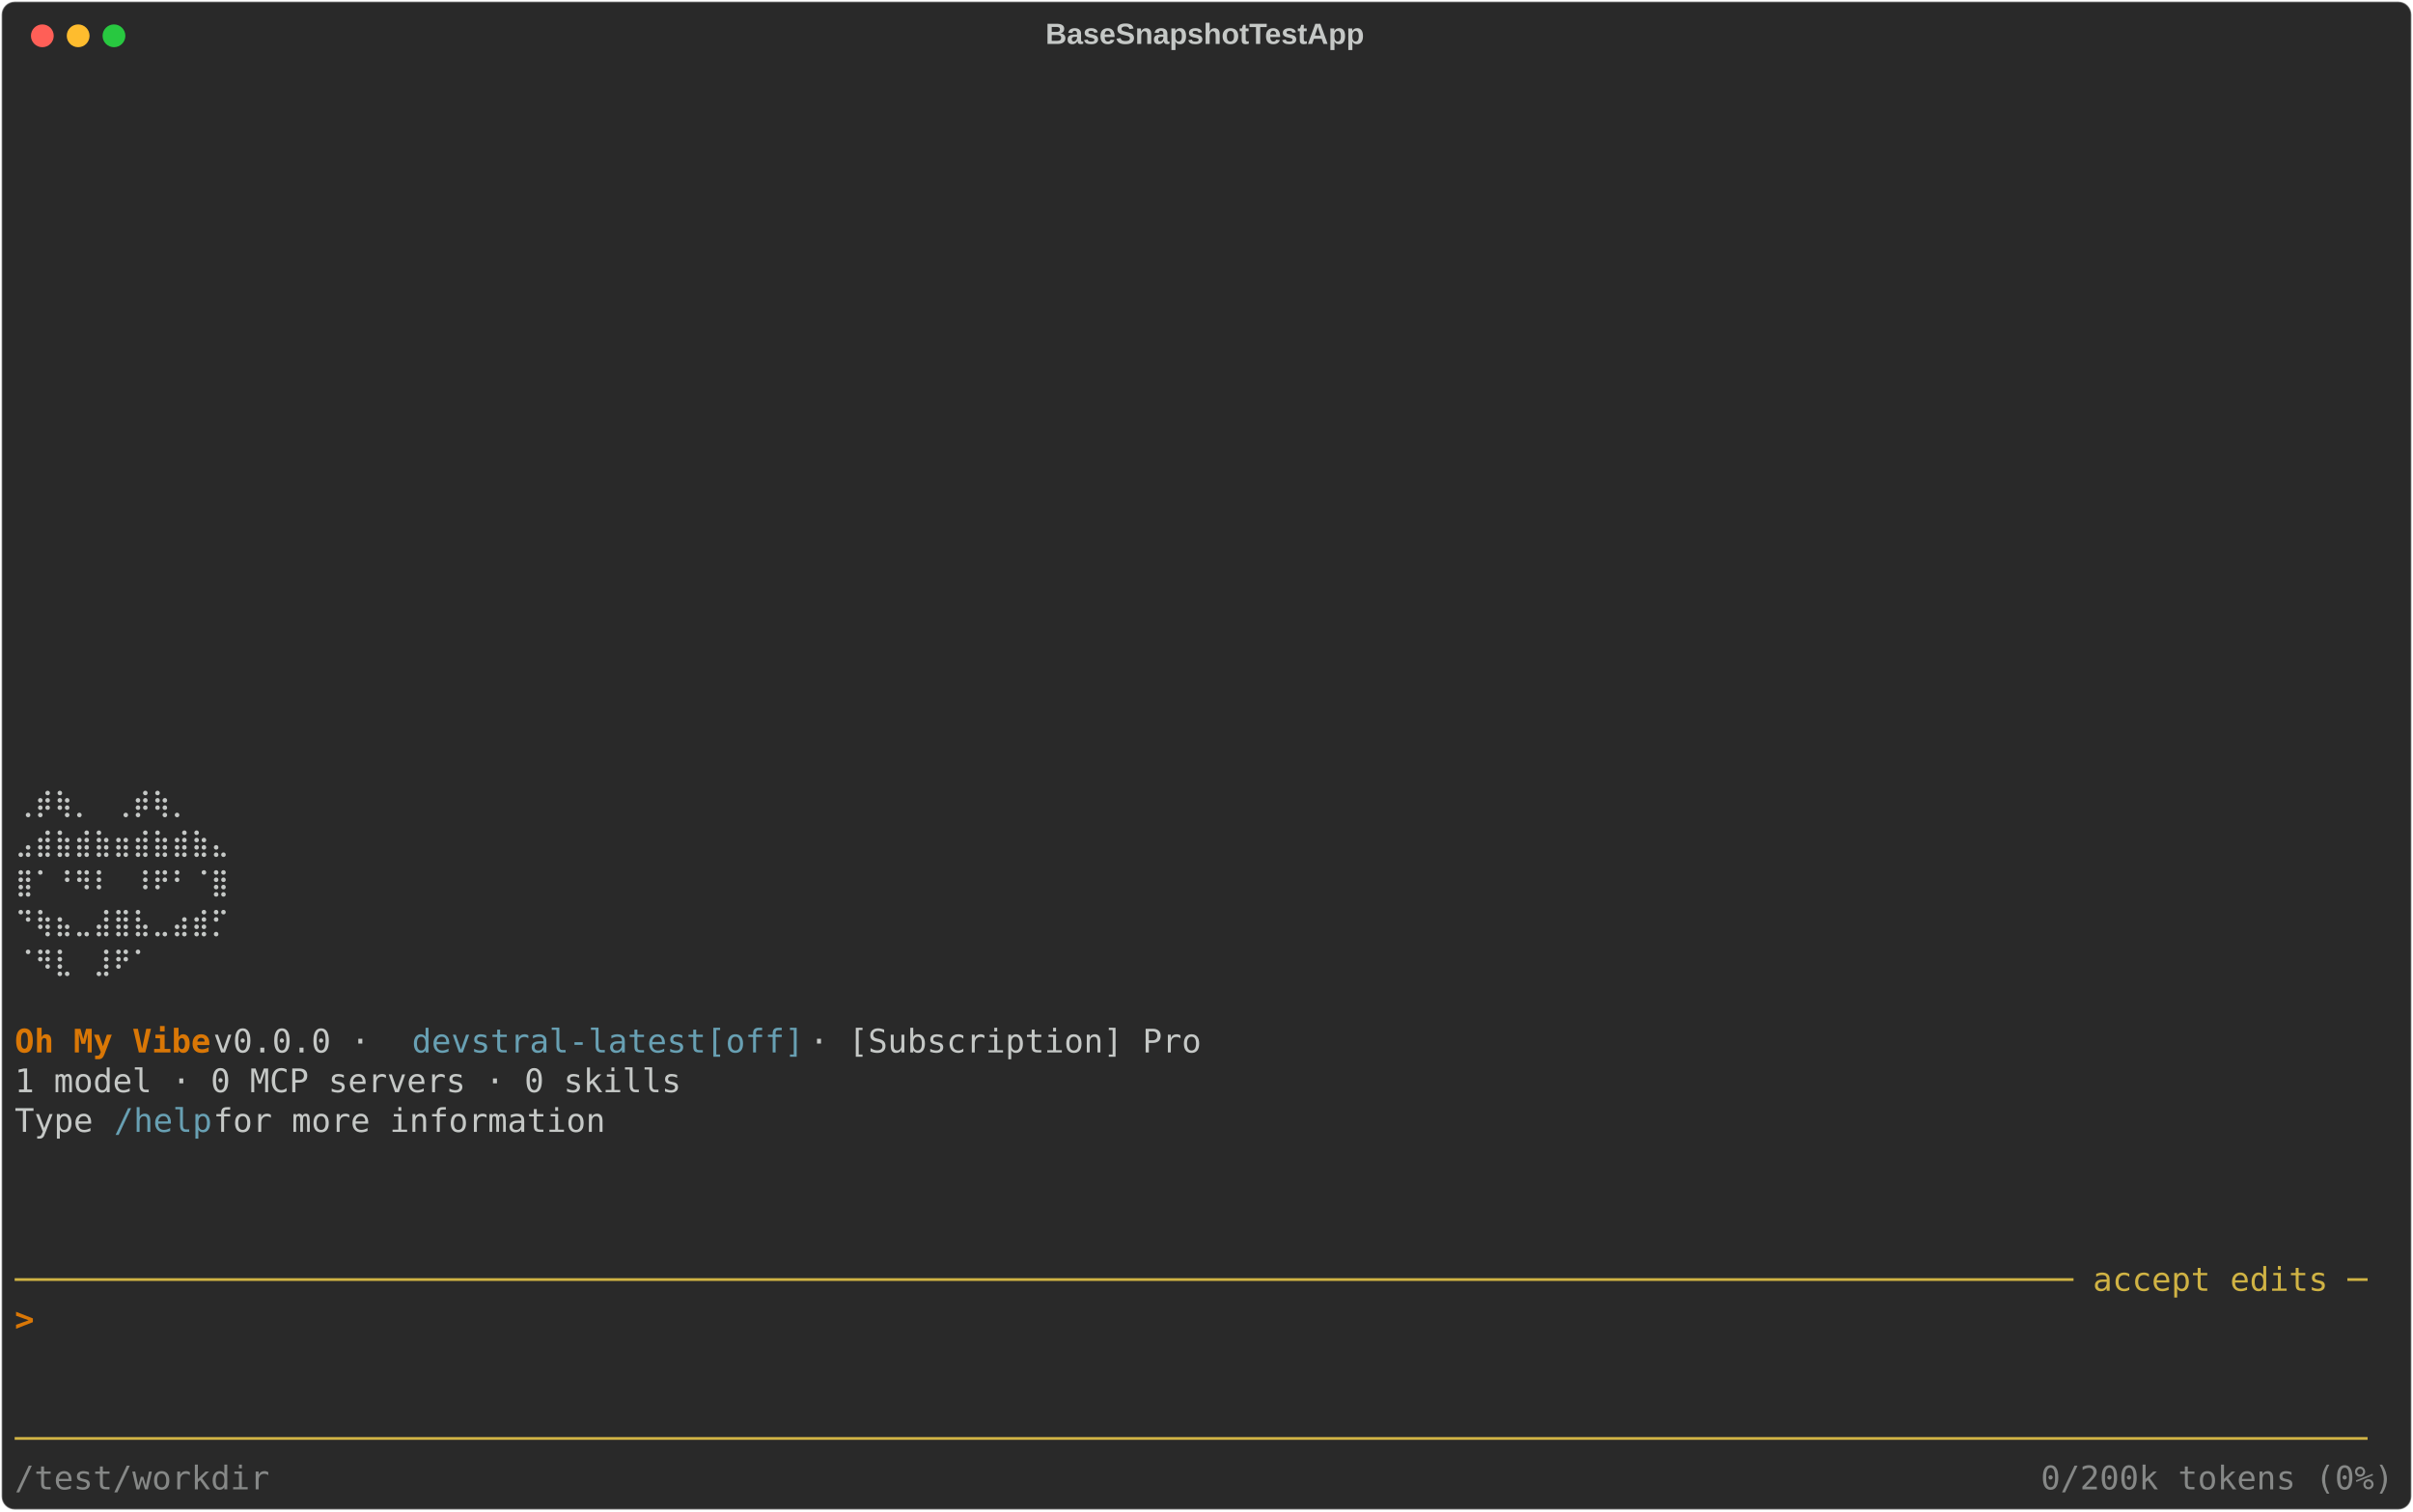
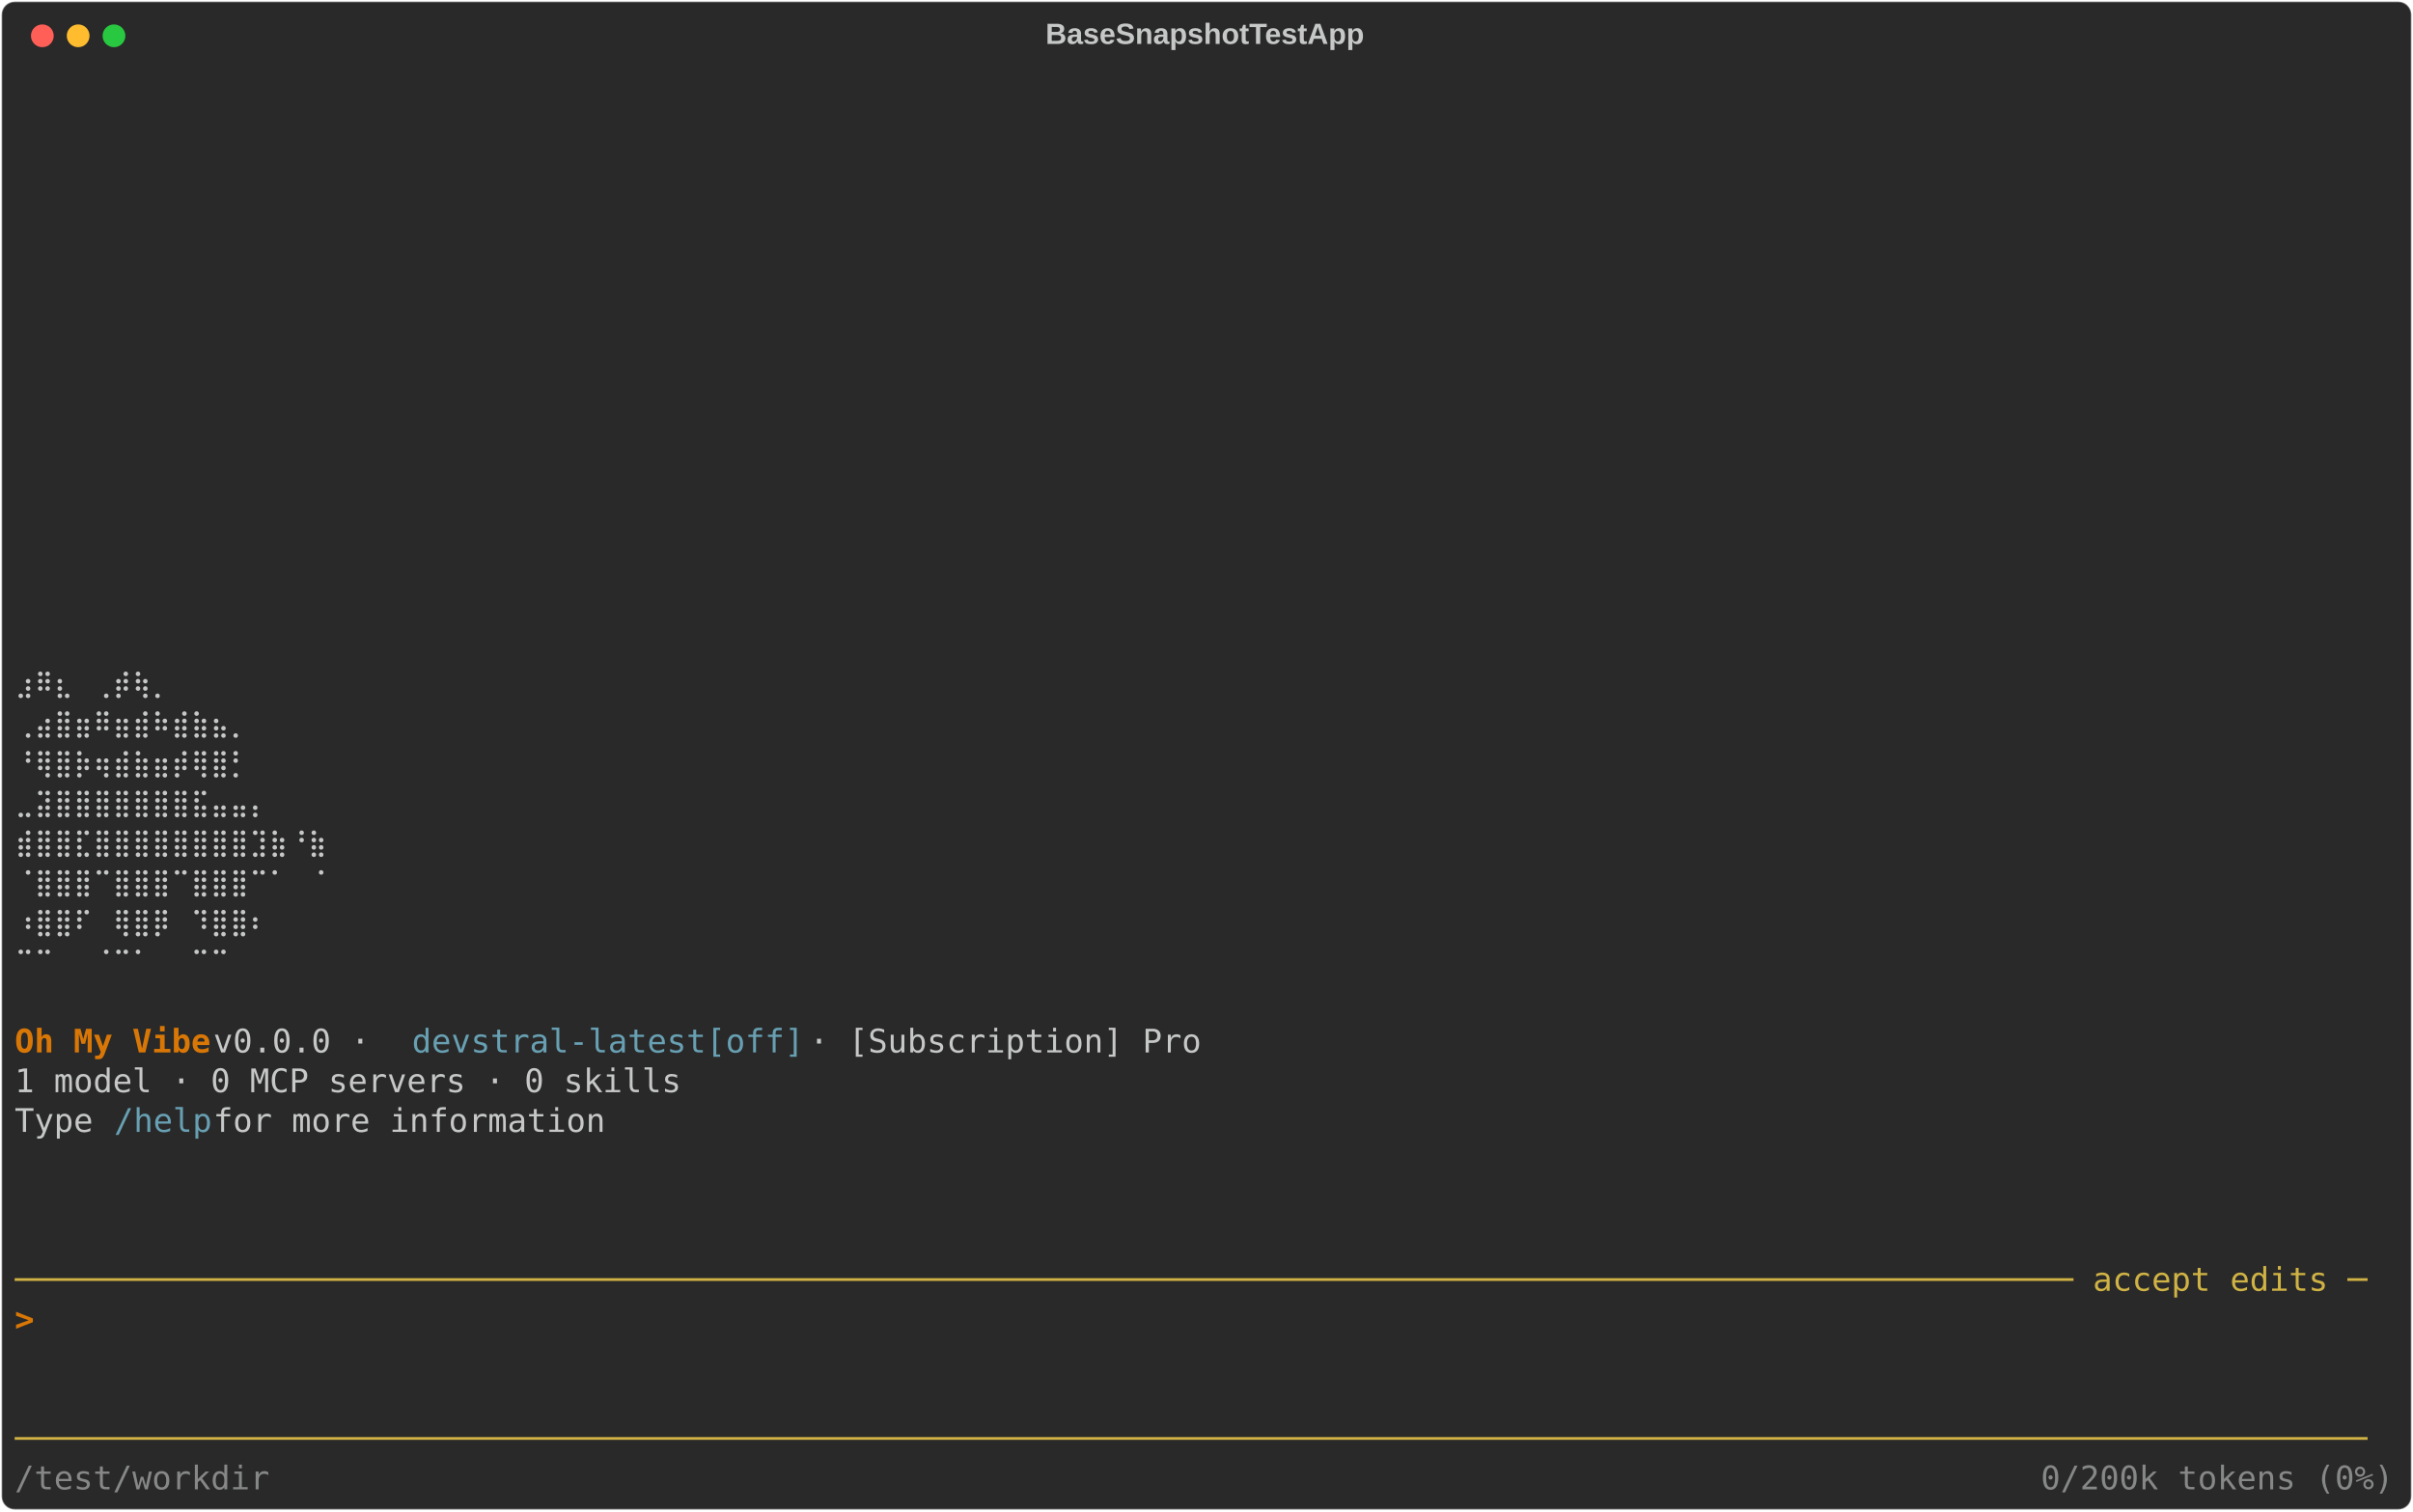
<svg xmlns="http://www.w3.org/2000/svg" class="rich-terminal" viewBox="0 0 1482 928.4">
  <style>

    @font-face {
        font-family: "Fira Code";
        src: local("FiraCode-Regular"),
                url("https://cdnjs.cloudflare.com/ajax/libs/firacode/6.2.0/woff2/FiraCode-Regular.woff2") format("woff2"),
                url("https://cdnjs.cloudflare.com/ajax/libs/firacode/6.2.0/woff/FiraCode-Regular.woff") format("woff");
        font-style: normal;
        font-weight: 400;
    }
    @font-face {
        font-family: "Fira Code";
        src: local("FiraCode-Bold"),
                url("https://cdnjs.cloudflare.com/ajax/libs/firacode/6.2.0/woff2/FiraCode-Bold.woff2") format("woff2"),
                url("https://cdnjs.cloudflare.com/ajax/libs/firacode/6.2.0/woff/FiraCode-Bold.woff") format("woff");
        font-style: bold;
        font-weight: 700;
    }

    .terminal-matrix {
        font-family: Fira Code, monospace;
        font-size: 20px;
        line-height: 24.4px;
        font-variant-east-asian: full-width;
    }

    .terminal-title {
        font-size: 18px;
        font-weight: bold;
        font-family: arial;
    }

    .terminal-r1 { fill: #c5c8c6 }
.terminal-r2 { fill: #d97706;font-weight: bold }
.terminal-r3 { fill: #68a0b3 }
.terminal-r4 { fill: #d0b344 }
.terminal-r5 { fill: #868887 }
    </style>
  <defs>
    <clipPath id="terminal-clip-terminal">
      <rect x="0" y="0" width="1463.0" height="877.4" />
    </clipPath>
    <clipPath id="terminal-line-0">
      <rect x="0" y="1.5" width="1464" height="24.65" />
    </clipPath>
    <clipPath id="terminal-line-1">
      <rect x="0" y="25.9" width="1464" height="24.65" />
    </clipPath>
    <clipPath id="terminal-line-2">
      <rect x="0" y="50.3" width="1464" height="24.65" />
    </clipPath>
    <clipPath id="terminal-line-3">
      <rect x="0" y="74.7" width="1464" height="24.65" />
    </clipPath>
    <clipPath id="terminal-line-4">
      <rect x="0" y="99.1" width="1464" height="24.65" />
    </clipPath>
    <clipPath id="terminal-line-5">
      <rect x="0" y="123.5" width="1464" height="24.65" />
    </clipPath>
    <clipPath id="terminal-line-6">
      <rect x="0" y="147.9" width="1464" height="24.65" />
    </clipPath>
    <clipPath id="terminal-line-7">
      <rect x="0" y="172.3" width="1464" height="24.65" />
    </clipPath>
    <clipPath id="terminal-line-8">
      <rect x="0" y="196.7" width="1464" height="24.65" />
    </clipPath>
    <clipPath id="terminal-line-9">
      <rect x="0" y="221.1" width="1464" height="24.65" />
    </clipPath>
    <clipPath id="terminal-line-10">
      <rect x="0" y="245.5" width="1464" height="24.65" />
    </clipPath>
    <clipPath id="terminal-line-11">
      <rect x="0" y="269.9" width="1464" height="24.65" />
    </clipPath>
    <clipPath id="terminal-line-12">
      <rect x="0" y="294.3" width="1464" height="24.65" />
    </clipPath>
    <clipPath id="terminal-line-13">
      <rect x="0" y="318.7" width="1464" height="24.65" />
    </clipPath>
    <clipPath id="terminal-line-14">
      <rect x="0" y="343.1" width="1464" height="24.65" />
    </clipPath>
    <clipPath id="terminal-line-15">
      <rect x="0" y="367.5" width="1464" height="24.65" />
    </clipPath>
    <clipPath id="terminal-line-16">
      <rect x="0" y="391.9" width="1464" height="24.65" />
    </clipPath>
    <clipPath id="terminal-line-17">
      <rect x="0" y="416.3" width="1464" height="24.65" />
    </clipPath>
    <clipPath id="terminal-line-18">
      <rect x="0" y="440.7" width="1464" height="24.65" />
    </clipPath>
    <clipPath id="terminal-line-19">
      <rect x="0" y="465.1" width="1464" height="24.65" />
    </clipPath>
    <clipPath id="terminal-line-20">
      <rect x="0" y="489.5" width="1464" height="24.65" />
    </clipPath>
    <clipPath id="terminal-line-21">
      <rect x="0" y="513.9" width="1464" height="24.65" />
    </clipPath>
    <clipPath id="terminal-line-22">
      <rect x="0" y="538.3" width="1464" height="24.65" />
    </clipPath>
    <clipPath id="terminal-line-23">
      <rect x="0" y="562.7" width="1464" height="24.65" />
    </clipPath>
    <clipPath id="terminal-line-24">
      <rect x="0" y="587.1" width="1464" height="24.65" />
    </clipPath>
    <clipPath id="terminal-line-25">
      <rect x="0" y="611.5" width="1464" height="24.65" />
    </clipPath>
    <clipPath id="terminal-line-26">
      <rect x="0" y="635.9" width="1464" height="24.65" />
    </clipPath>
    <clipPath id="terminal-line-27">
      <rect x="0" y="660.3" width="1464" height="24.65" />
    </clipPath>
    <clipPath id="terminal-line-28">
      <rect x="0" y="684.7" width="1464" height="24.65" />
    </clipPath>
    <clipPath id="terminal-line-29">
      <rect x="0" y="709.1" width="1464" height="24.65" />
    </clipPath>
    <clipPath id="terminal-line-30">
      <rect x="0" y="733.5" width="1464" height="24.65" />
    </clipPath>
    <clipPath id="terminal-line-31">
      <rect x="0" y="757.9" width="1464" height="24.65" />
    </clipPath>
    <clipPath id="terminal-line-32">
      <rect x="0" y="782.3" width="1464" height="24.65" />
    </clipPath>
    <clipPath id="terminal-line-33">
      <rect x="0" y="806.7" width="1464" height="24.65" />
    </clipPath>
    <clipPath id="terminal-line-34">
      <rect x="0" y="831.1" width="1464" height="24.65" />
    </clipPath>
  </defs>
  <rect fill="#292929" stroke="rgba(255,255,255,0.35)" stroke-width="1" x="1" y="1" width="1480" height="926.4" rx="8" />
  <text class="terminal-title" fill="#c5c8c6" text-anchor="middle" x="740" y="27">BaseSnapshotTestApp</text>
  <g transform="translate(26,22)">
    <circle cx="0" cy="0" r="7" fill="#ff5f57" />
    <circle cx="22" cy="0" r="7" fill="#febc2e" />
    <circle cx="44" cy="0" r="7" fill="#28c840" />
  </g>
  <g transform="translate(9, 41)" clip-path="url(#terminal-clip-terminal)">
    <g class="terminal-matrix">
      <text class="terminal-r1" x="1464" y="20" textLength="12.2" clip-path="url(#terminal-line-0)">
</text>
      <text class="terminal-r1" x="1464" y="44.4" textLength="12.2" clip-path="url(#terminal-line-1)">
</text>
      <text class="terminal-r1" x="1464" y="68.8" textLength="12.2" clip-path="url(#terminal-line-2)">
</text>
      <text class="terminal-r1" x="1464" y="93.2" textLength="12.2" clip-path="url(#terminal-line-3)">
</text>
      <text class="terminal-r1" x="1464" y="117.6" textLength="12.2" clip-path="url(#terminal-line-4)">
</text>
      <text class="terminal-r1" x="1464" y="142" textLength="12.2" clip-path="url(#terminal-line-5)">
</text>
      <text class="terminal-r1" x="1464" y="166.4" textLength="12.2" clip-path="url(#terminal-line-6)">
</text>
      <text class="terminal-r1" x="1464" y="190.8" textLength="12.2" clip-path="url(#terminal-line-7)">
</text>
      <text class="terminal-r1" x="1464" y="215.2" textLength="12.2" clip-path="url(#terminal-line-8)">
</text>
      <text class="terminal-r1" x="1464" y="239.6" textLength="12.2" clip-path="url(#terminal-line-9)">
</text>
      <text class="terminal-r1" x="1464" y="264" textLength="12.2" clip-path="url(#terminal-line-10)">
</text>
      <text class="terminal-r1" x="1464" y="288.4" textLength="12.2" clip-path="url(#terminal-line-11)">
</text>
      <text class="terminal-r1" x="1464" y="312.8" textLength="12.2" clip-path="url(#terminal-line-12)">
</text>
      <text class="terminal-r1" x="1464" y="337.2" textLength="12.2" clip-path="url(#terminal-line-13)">
</text>
      <text class="terminal-r1" x="1464" y="361.6" textLength="12.2" clip-path="url(#terminal-line-14)">
</text>
+       <text class="terminal-r1" x="0" y="386" textLength="219.6" clip-path="url(#terminal-line-15)">   ⣰⠿⣆ ⢀⡾⢷⡀       </text>
      <text class="terminal-r1" x="1464" y="386" textLength="12.2" clip-path="url(#terminal-line-15)">
</text>
+       <text class="terminal-r1" x="0" y="410.4" textLength="219.6" clip-path="url(#terminal-line-16)"> ⢀⣴⣿⣶⠿⣶⣾⠷⣾⣷⣦⡀     </text>
      <text class="terminal-r1" x="1464" y="410.4" textLength="12.2" clip-path="url(#terminal-line-16)">
</text>
+       <text class="terminal-r1" x="0" y="434.8" textLength="219.6" clip-path="url(#terminal-line-17)"> ⠘⢿⣿⡷⢶⣾⣷⣶⡾⢿⣿⡃     </text>
      <text class="terminal-r1" x="1464" y="434.8" textLength="12.2" clip-path="url(#terminal-line-17)">
</text>
-       <text class="terminal-r1" x="0" y="459.2" textLength="146.4" clip-path="url(#terminal-line-18)"> ⢀⡾⢷⡀ ⢀⡾⢷⡀  </text>
+       <text class="terminal-r1" x="0" y="459.2" textLength="219.6" clip-path="url(#terminal-line-18)">  ⣀⣽⣿⣿⣿⣿⣿⣿⣿⣯⣤⣤⡄   </text>
      <text class="terminal-r1" x="1464" y="459.2" textLength="12.2" clip-path="url(#terminal-line-18)">
</text>
-       <text class="terminal-r1" x="0" y="483.6" textLength="146.4" clip-path="url(#terminal-line-19)">⣠⣾⣷⣾⣷⣶⣾⣷⣾⣷⣄ </text>
+       <text class="terminal-r1" x="0" y="483.6" textLength="219.6" clip-path="url(#terminal-line-19)"> ⣾⣿⣿⣏⣿⣿⣿⣿⣿⣿⣿⣿⣹⣷⠘⣷ </text>
      <text class="terminal-r1" x="1464" y="483.6" textLength="12.2" clip-path="url(#terminal-line-19)">
</text>
-       <text class="terminal-r1" x="0" y="508" textLength="146.4" clip-path="url(#terminal-line-20)">⣿⠁⠘⠻⠇ ⠸⠟⠃⠈⣿ </text>
+       <text class="terminal-r1" x="0" y="508" textLength="219.6" clip-path="url(#terminal-line-20)"> ⠈⣿⣿⣿⠉⣿⣿⣿⠉⣿⣿⣿⠉⠁ ⠈ </text>
      <text class="terminal-r1" x="1464" y="508" textLength="12.2" clip-path="url(#terminal-line-20)">
</text>
-       <text class="terminal-r1" x="0" y="532.4" textLength="146.4" clip-path="url(#terminal-line-21)">⠙⢷⣦⣀⣼⣿⣧⣀⣴⣾⡋ </text>
+       <text class="terminal-r1" x="0" y="532.4" textLength="219.6" clip-path="url(#terminal-line-21)"> ⠰⣿⣿⠏ ⢿⣿⡿ ⠹⣿⣿⠆    </text>
      <text class="terminal-r1" x="1464" y="532.4" textLength="12.2" clip-path="url(#terminal-line-21)">
</text>
-       <text class="terminal-r1" x="0" y="556.8" textLength="146.4" clip-path="url(#terminal-line-22)">  ⠈⠻⣇ ⣸⠟⠁   </text>
+       <text class="terminal-r1" x="0" y="556.8" textLength="219.6" clip-path="url(#terminal-line-22)">  ⠉⠉  ⠈⠉⠁  ⠉⠉     </text>
      <text class="terminal-r1" x="1464" y="556.8" textLength="12.2" clip-path="url(#terminal-line-22)">
</text>
      <text class="terminal-r1" x="1464" y="581.2" textLength="12.2" clip-path="url(#terminal-line-23)">
</text>
      <text class="terminal-r2" x="0" y="605.6" textLength="122" clip-path="url(#terminal-line-24)">Oh My Vibe</text>
      <text class="terminal-r1" x="122" y="605.6" textLength="122" clip-path="url(#terminal-line-24)"> v0.0.0 · </text>
      <text class="terminal-r3" x="244" y="605.6" textLength="244" clip-path="url(#terminal-line-24)">devstral-latest[off]</text>
      <text class="terminal-r1" x="488" y="605.6" textLength="256.2" clip-path="url(#terminal-line-24)"> · [Subscription] Pro</text>
      <text class="terminal-r1" x="1464" y="605.6" textLength="12.2" clip-path="url(#terminal-line-24)">
</text>
      <text class="terminal-r1" x="0" y="630" textLength="414.8" clip-path="url(#terminal-line-25)">1 model · 0 MCP servers · 0 skills</text>
      <text class="terminal-r1" x="1464" y="630" textLength="12.2" clip-path="url(#terminal-line-25)">
</text>
      <text class="terminal-r1" x="0" y="654.4" textLength="61" clip-path="url(#terminal-line-26)">Type </text>
      <text class="terminal-r3" x="61" y="654.4" textLength="61" clip-path="url(#terminal-line-26)">/help</text>
      <text class="terminal-r1" x="122" y="654.4" textLength="256.2" clip-path="url(#terminal-line-26)"> for more information</text>
      <text class="terminal-r1" x="1464" y="654.4" textLength="12.2" clip-path="url(#terminal-line-26)">
</text>
      <text class="terminal-r1" x="1464" y="678.8" textLength="12.2" clip-path="url(#terminal-line-27)">
</text>
      <text class="terminal-r1" x="1464" y="703.2" textLength="12.2" clip-path="url(#terminal-line-28)">
</text>
      <text class="terminal-r1" x="1464" y="727.6" textLength="12.2" clip-path="url(#terminal-line-29)">
</text>
      <text class="terminal-r4" x="0" y="752" textLength="1464" clip-path="url(#terminal-line-30)">───────────────────────────────────────────────────────────────────────────────────────────────────────── accept edits ─</text>
      <text class="terminal-r1" x="1464" y="752" textLength="12.2" clip-path="url(#terminal-line-30)">
</text>
      <text class="terminal-r2" x="0" y="776.4" textLength="12.2" clip-path="url(#terminal-line-31)">&gt;</text>
      <text class="terminal-r1" x="1464" y="776.4" textLength="12.2" clip-path="url(#terminal-line-31)">
</text>
      <text class="terminal-r1" x="1464" y="800.8" textLength="12.2" clip-path="url(#terminal-line-32)">
</text>
      <text class="terminal-r1" x="1464" y="825.2" textLength="12.2" clip-path="url(#terminal-line-33)">
</text>
      <text class="terminal-r4" x="0" y="849.6" textLength="1464" clip-path="url(#terminal-line-34)">────────────────────────────────────────────────────────────────────────────────────────────────────────────────────────</text>
      <text class="terminal-r1" x="1464" y="849.6" textLength="12.2" clip-path="url(#terminal-line-34)">
</text>
      <text class="terminal-r5" x="0" y="874" textLength="158.6" clip-path="url(#terminal-line-35)">/test/workdir</text>
      <text class="terminal-r5" x="1244.4" y="874" textLength="219.6" clip-path="url(#terminal-line-35)">0/200k tokens (0%)</text>
    </g>
  </g>
</svg>
